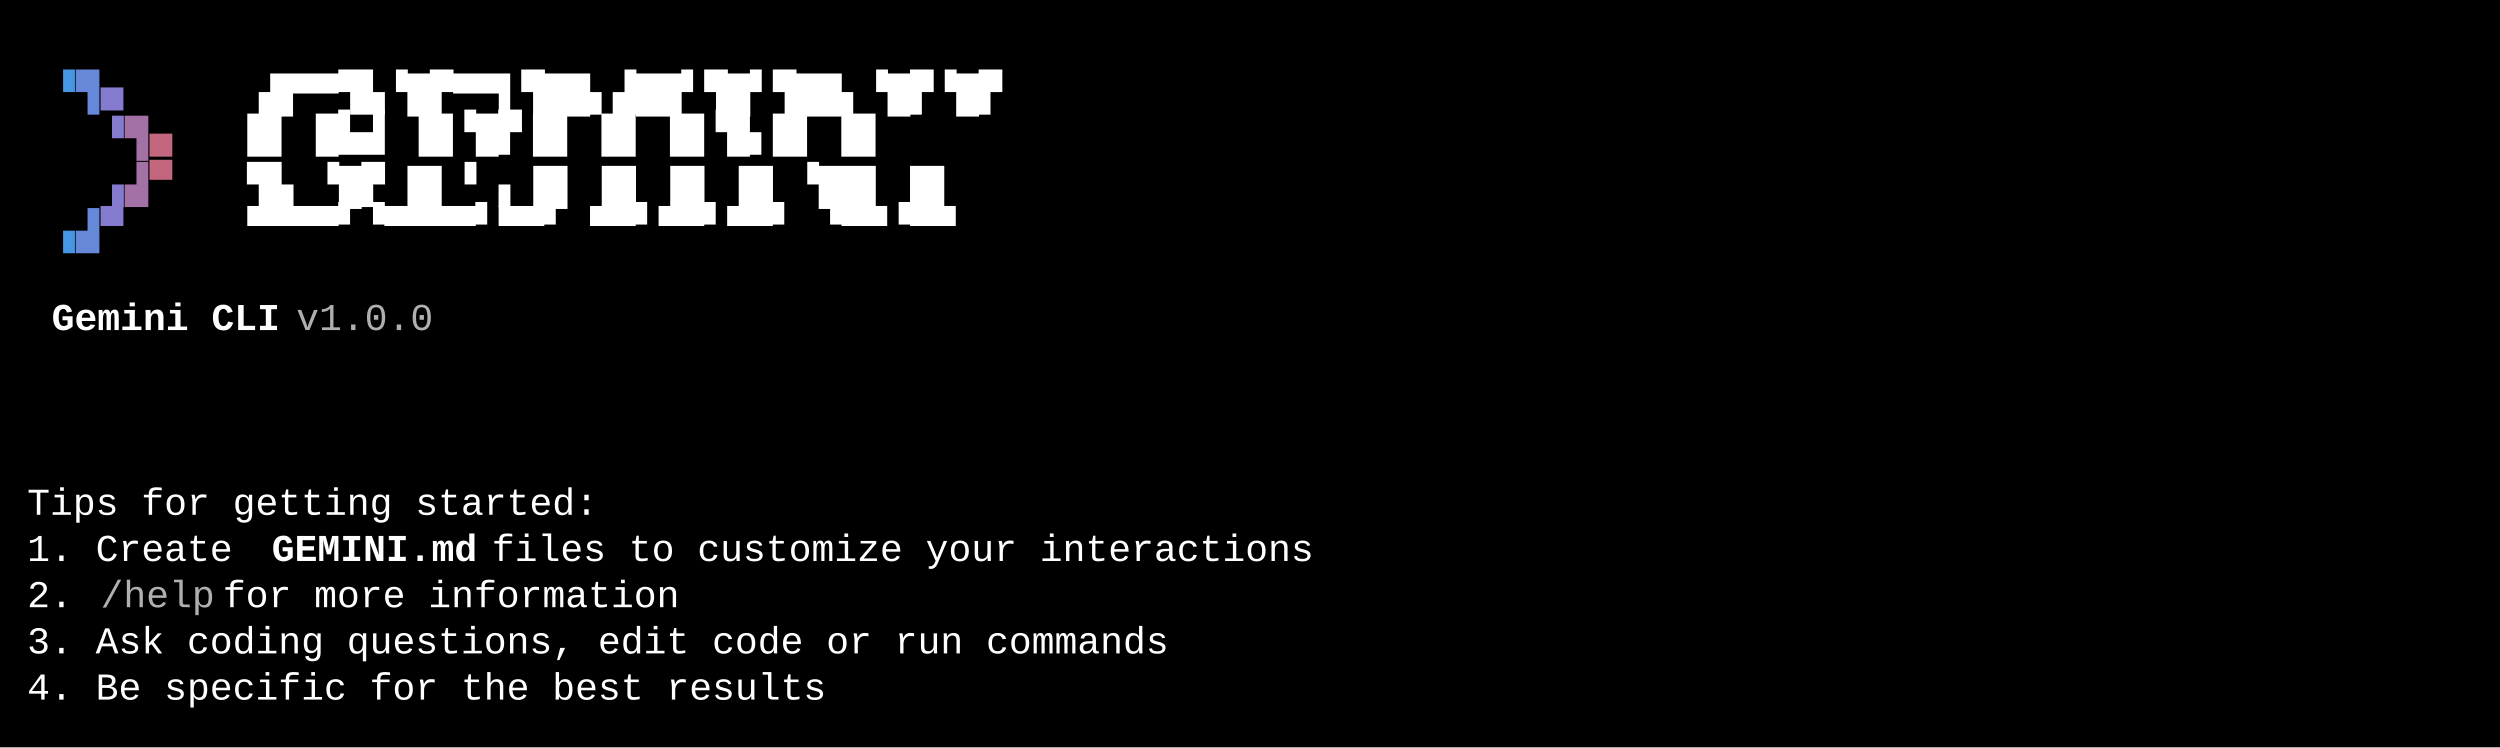
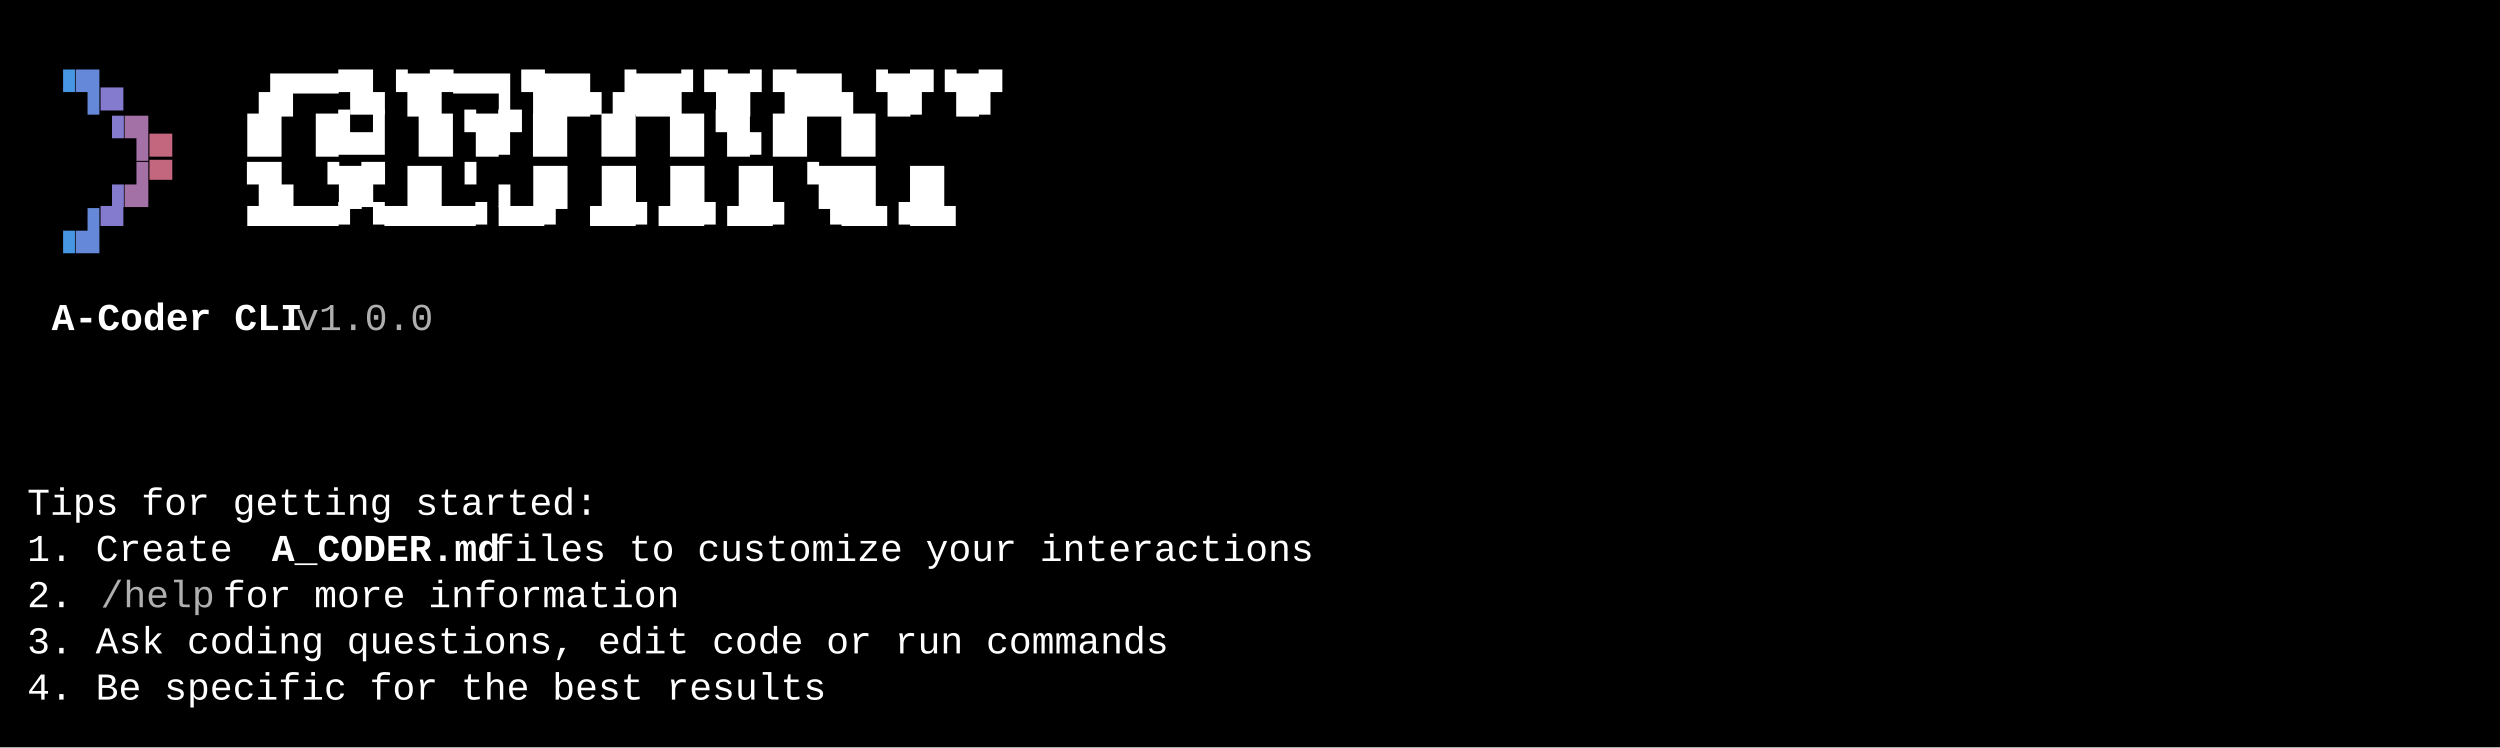
<svg xmlns="http://www.w3.org/2000/svg" width="920" height="275" viewBox="0 0 920 275">
  <style>
    text { font-family: Consolas, "Courier New", monospace; font-size: 14px; dominant-baseline: text-before-edge; white-space: pre; }
  </style>
  <rect width="920" height="275" fill="#000000" />
  <g transform="translate(10, 10)">
    <text x="9" y="19" fill="#4796e4" textLength="9" lengthAdjust="spacingAndGlyphs">▝</text>
    <text x="18" y="19" fill="#6688d9" textLength="9" lengthAdjust="spacingAndGlyphs">▜</text>
    <text x="27" y="19" fill="#847ace" textLength="9" lengthAdjust="spacingAndGlyphs">▄</text>
    <text x="81" y="19" fill="#ffffff" textLength="297" lengthAdjust="spacingAndGlyphs">▗█▀▀▜▙▝█▛▀▀▌▜██▖▟██▘▜█▘▜██▖▝█▛▝█▛</text>
    <text x="27" y="36" fill="#847ace" textLength="9" lengthAdjust="spacingAndGlyphs">▝</text>
    <text x="36" y="36" fill="#a471a7" textLength="9" lengthAdjust="spacingAndGlyphs">▜</text>
    <text x="45" y="36" fill="#c3677f" textLength="9" lengthAdjust="spacingAndGlyphs">▄</text>
    <text x="81" y="36" fill="#ffffff" textLength="297" lengthAdjust="spacingAndGlyphs">█▌     █▙▟  ▐█▝█▛▐█ ▐█ ▐█▝█▖█▌ █▌</text>
    <text x="27" y="53" fill="#847ace" textLength="9" lengthAdjust="spacingAndGlyphs">▗</text>
    <text x="36" y="53" fill="#a471a7" textLength="9" lengthAdjust="spacingAndGlyphs">▟</text>
    <text x="45" y="53" fill="#c3677f" textLength="9" lengthAdjust="spacingAndGlyphs">▀</text>
    <text x="81" y="53" fill="#ffffff" textLength="297" lengthAdjust="spacingAndGlyphs">▜▙ ▝█▛ █▌▝ ▖▐█   ▐█ ▐█ ▐█ ▝██▌ █▌</text>
    <text x="9" y="70" fill="#4796e4" textLength="9" lengthAdjust="spacingAndGlyphs">▗</text>
    <text x="18" y="70" fill="#6688d9" textLength="9" lengthAdjust="spacingAndGlyphs">▟</text>
    <text x="27" y="70" fill="#847ace" textLength="9" lengthAdjust="spacingAndGlyphs">▀</text>
    <text x="81" y="70" fill="#ffffff" textLength="297" lengthAdjust="spacingAndGlyphs"> ▀▀▀▀▘▝▀▀▀▀▘▀▀▘  ▀▀▘▀▀▘▀▀▘ ▝▀▀▝▀▀</text>
-     <text x="9" y="104" fill="#ffffff" textLength="90" lengthAdjust="spacingAndGlyphs" font-weight="bold">Gemini CLI</text>
+     <text x="9" y="104" fill="#ffffff" textLength="90" lengthAdjust="spacingAndGlyphs" font-weight="bold">A-Coder CLI</text>
    <text x="99" y="104" fill="#afafaf" textLength="63" lengthAdjust="spacingAndGlyphs"> v1.0.0</text>
    <text x="0" y="172" fill="#ffffff" textLength="225" lengthAdjust="spacingAndGlyphs">Tips for getting started:</text>
    <text x="0" y="189" fill="#ffffff" textLength="90" lengthAdjust="spacingAndGlyphs">1. Create </text>
-     <text x="90" y="189" fill="#ffffff" textLength="81" lengthAdjust="spacingAndGlyphs" font-weight="bold">GEMINI.md</text>
+     <text x="90" y="189" fill="#ffffff" textLength="81" lengthAdjust="spacingAndGlyphs" font-weight="bold">A_CODER.md</text>
    <text x="171" y="189" fill="#ffffff" textLength="333" lengthAdjust="spacingAndGlyphs"> files to customize your interactions</text>
    <text x="0" y="206" fill="#ffffff" textLength="27" lengthAdjust="spacingAndGlyphs">2. </text>
    <text x="27" y="206" fill="#afafaf" textLength="45" lengthAdjust="spacingAndGlyphs">/help</text>
    <text x="72" y="206" fill="#ffffff" textLength="189" lengthAdjust="spacingAndGlyphs"> for more information</text>
    <text x="0" y="223" fill="#ffffff" textLength="450" lengthAdjust="spacingAndGlyphs">3. Ask coding questions, edit code or run commands</text>
    <text x="0" y="240" fill="#ffffff" textLength="315" lengthAdjust="spacingAndGlyphs">4. Be specific for the best results</text>
  </g>
</svg>
